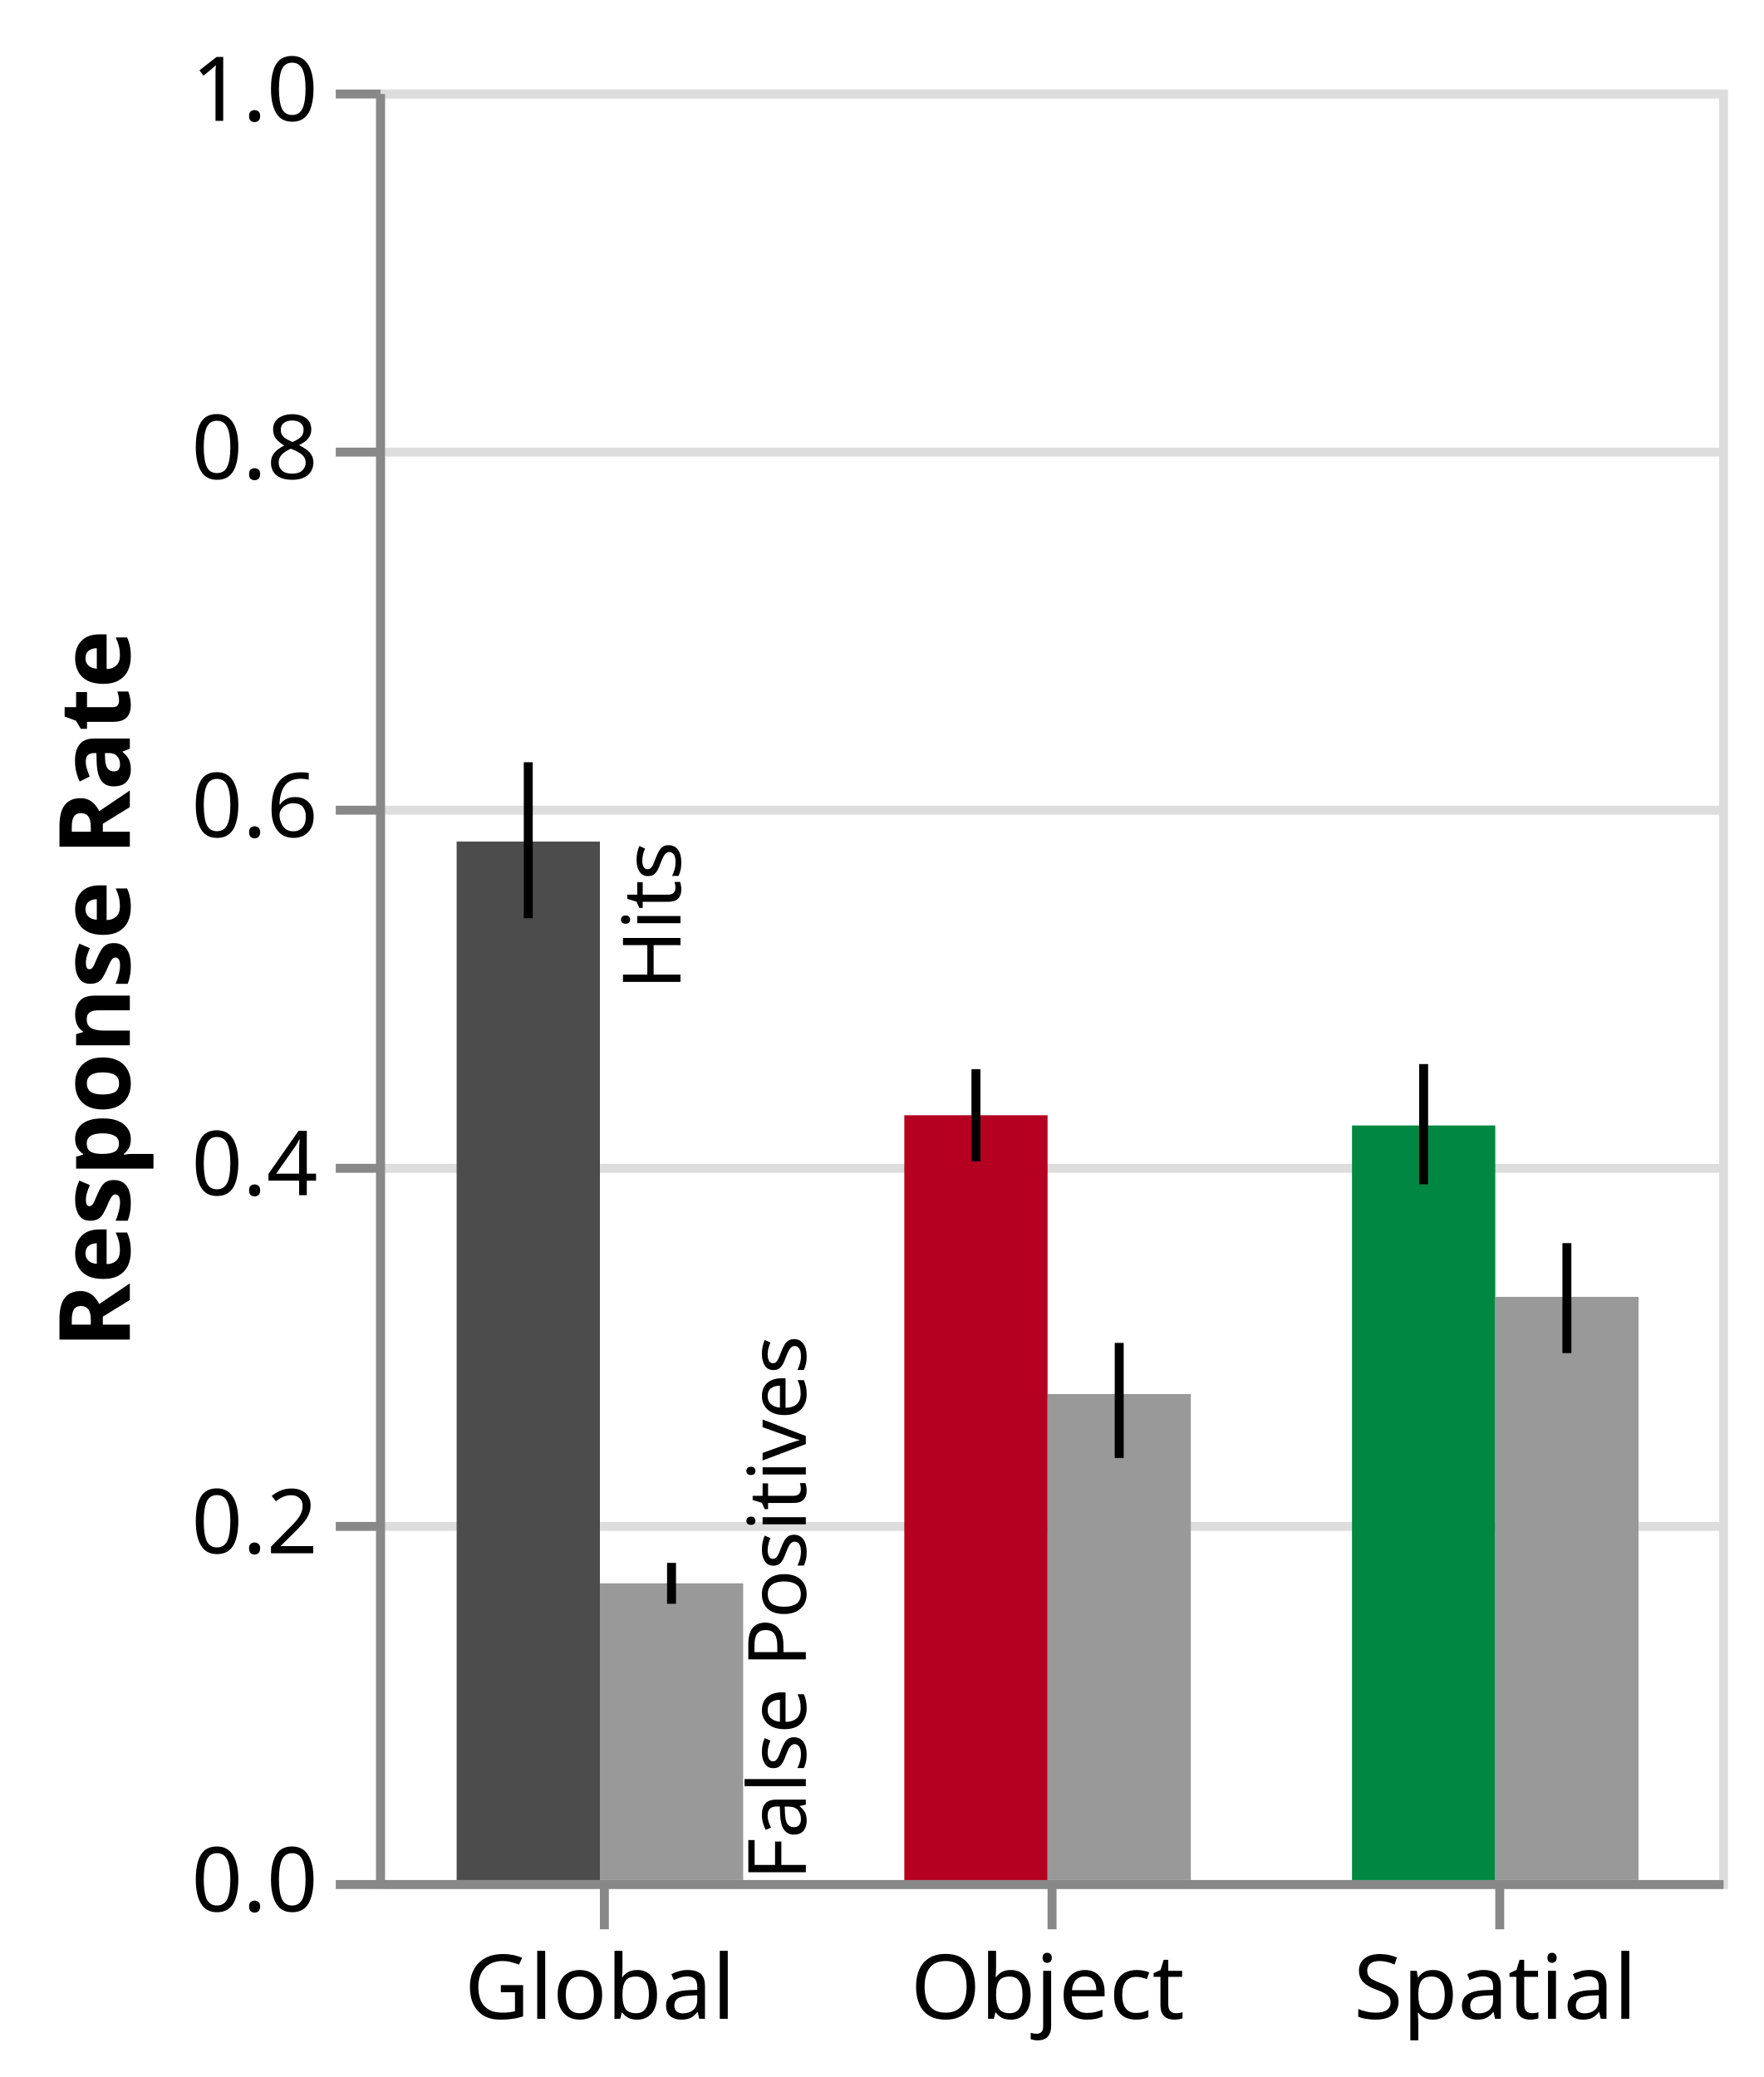
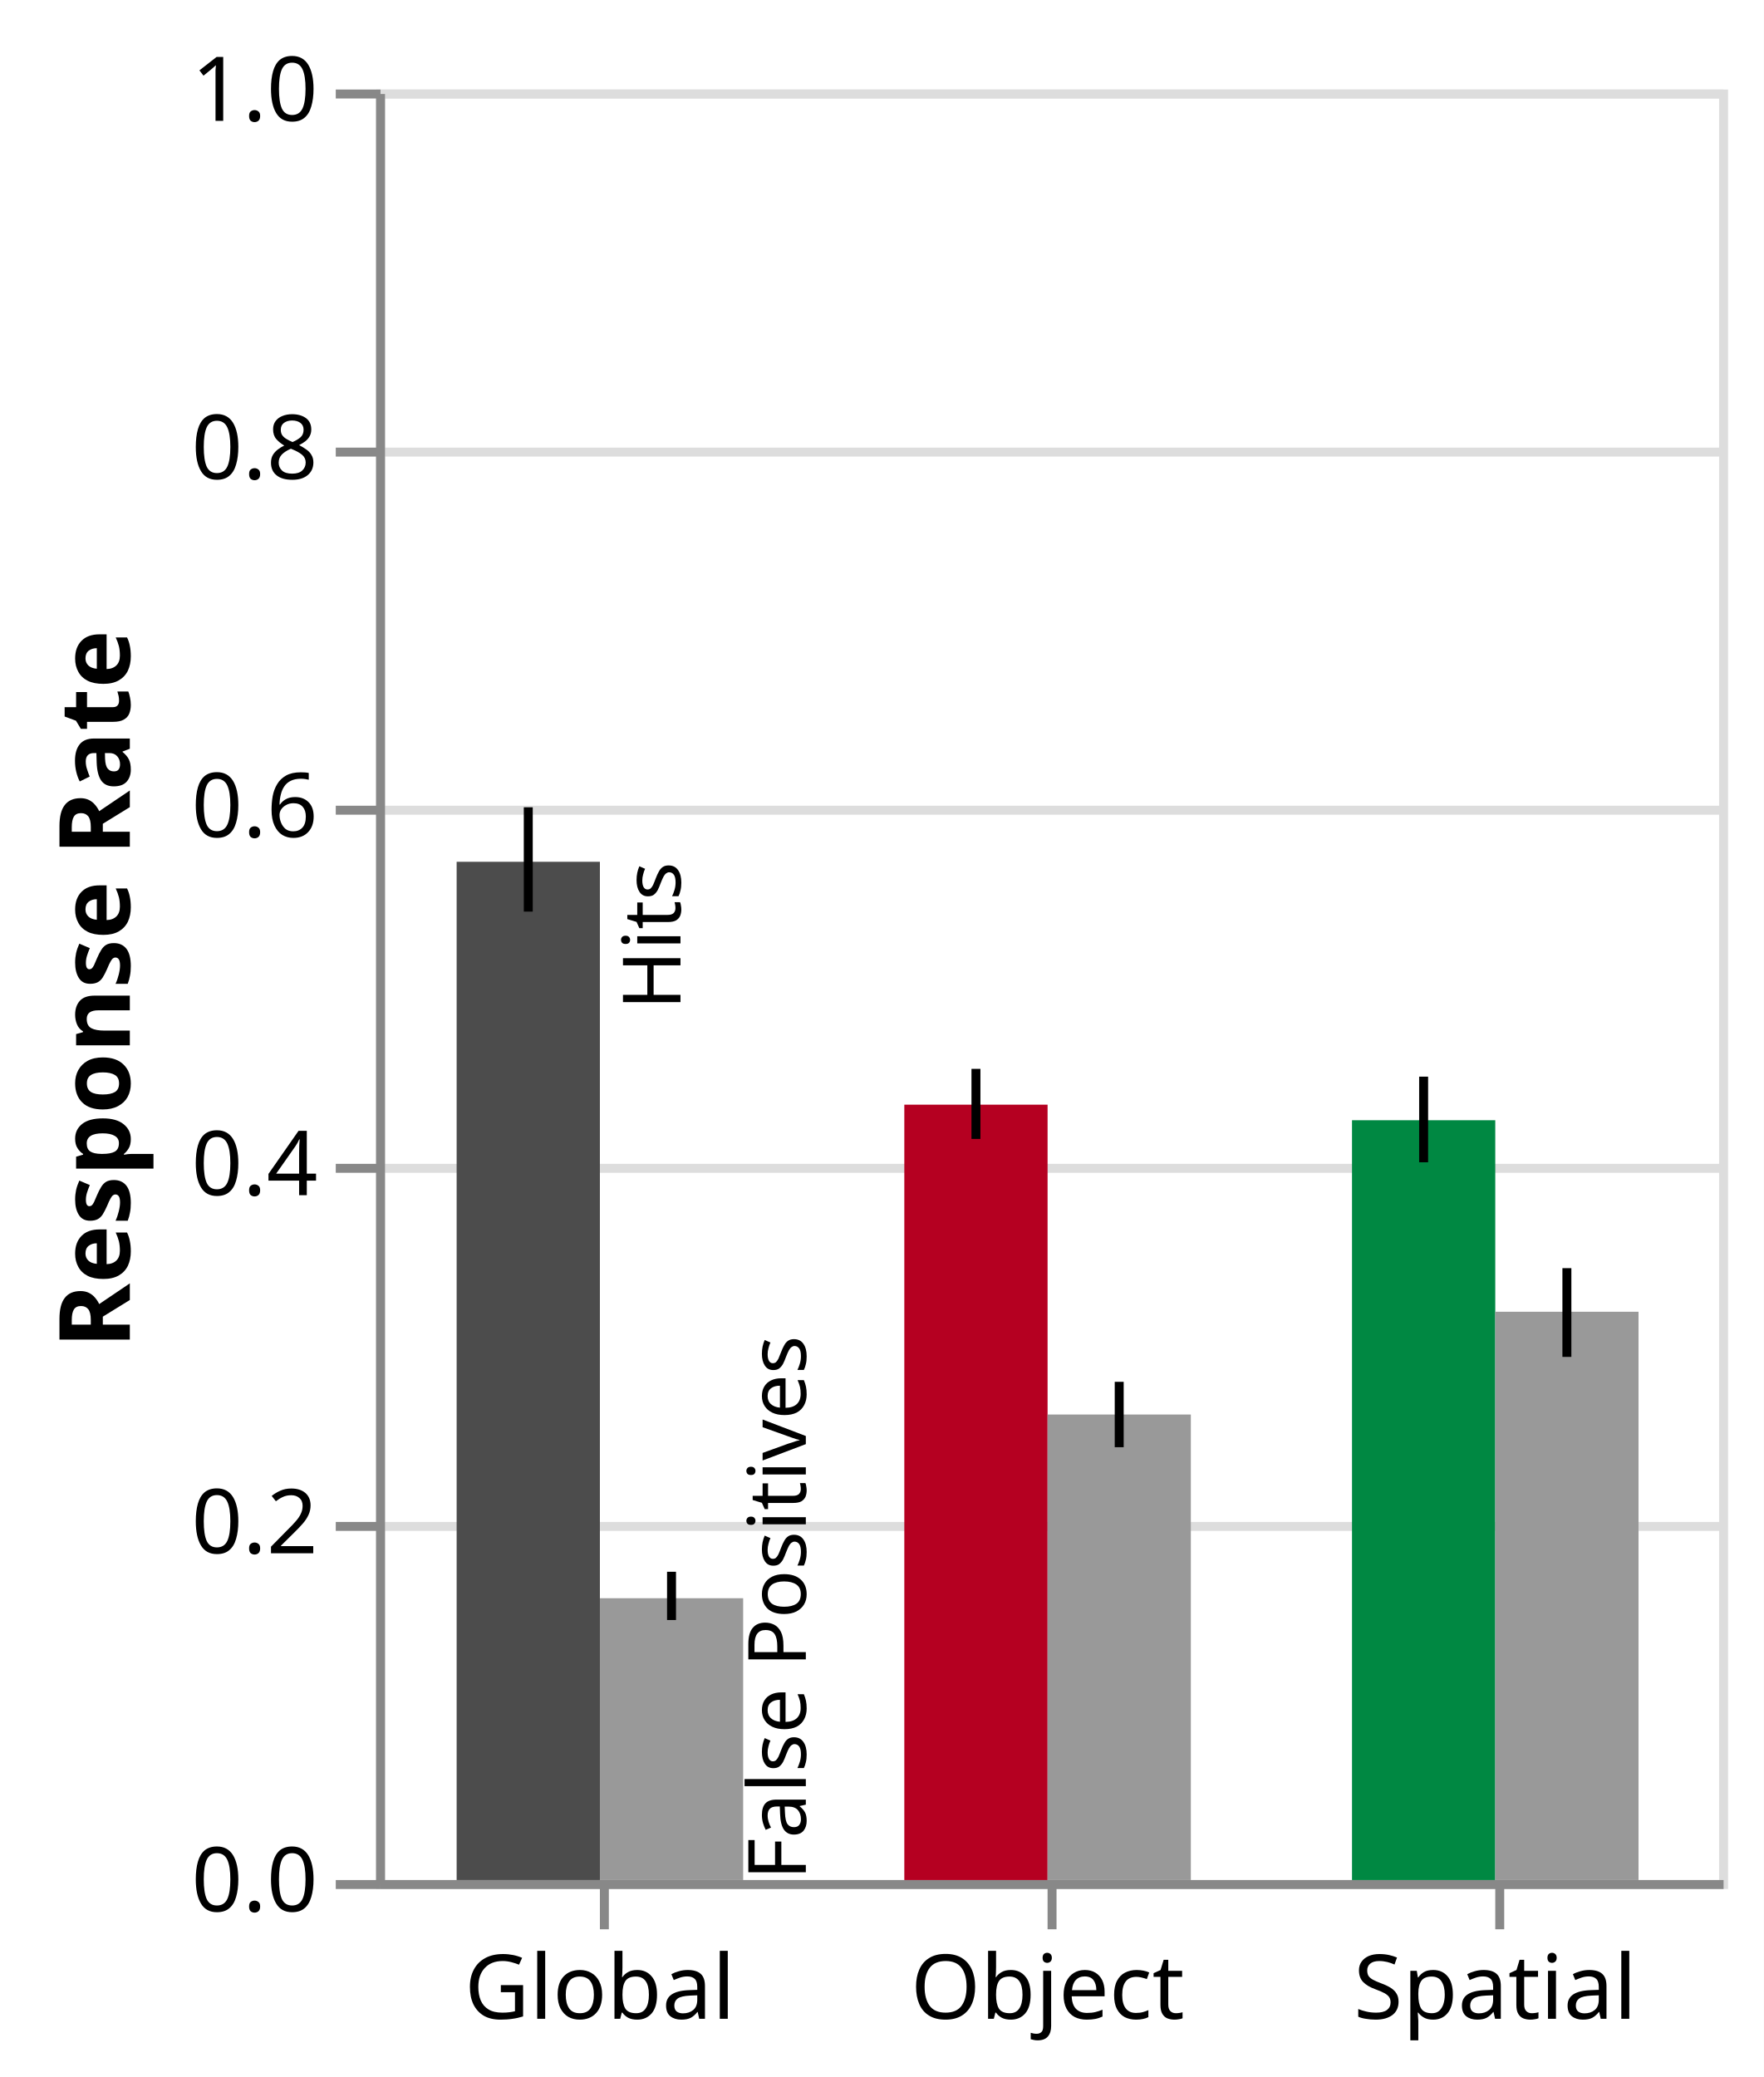
<svg xmlns="http://www.w3.org/2000/svg" class="marks" width="197" height="232" viewBox="0 0 197 232" version="1.1">
  <rect width="197" height="232" fill="white" />
  <g fill="none" stroke-miterlimit="10" transform="translate(42,10)">
    <g class="mark-group role-frame root" role="graphics-object" aria-roledescription="group mark container">
      <g transform="translate(0,0)">
        <path class="background" aria-hidden="true" d="M0.5,0.5h150v200h-150Z" stroke="#ddd" />
        <g>
          <g class="mark-group role-axis" aria-hidden="true">
            <g transform="translate(0.5,0.5)">
              <path class="background" aria-hidden="true" d="M0,0h0v0h0Z" pointer-events="none" />
              <g>
                <g class="mark-rule role-axis-grid" pointer-events="none">
                  <line transform="translate(0,200)" x2="150" y2="0" stroke="#ddd" stroke-width="1" opacity="1" />
                  <line transform="translate(0,160)" x2="150" y2="0" stroke="#ddd" stroke-width="1" opacity="1" />
                  <line transform="translate(0,120)" x2="150" y2="0" stroke="#ddd" stroke-width="1" opacity="1" />
                  <line transform="translate(0,80)" x2="150" y2="0" stroke="#ddd" stroke-width="1" opacity="1" />
                  <line transform="translate(0,40)" x2="150" y2="0" stroke="#ddd" stroke-width="1" opacity="1" />
                  <line transform="translate(0,0)" x2="150" y2="0" stroke="#ddd" stroke-width="1" opacity="1" />
                </g>
              </g>
              <path class="foreground" aria-hidden="true" d="" pointer-events="none" display="none" />
            </g>
          </g>
          <g class="mark-group role-axis" role="graphics-symbol" aria-roledescription="axis" aria-label="X-axis for a discrete scale with 3 values: global, object, spatial">
            <g transform="translate(0.5,200.5)">
              <path class="background" aria-hidden="true" d="M0,0h0v0h0Z" pointer-events="none" />
              <g>
                <g class="mark-rule role-axis-tick" pointer-events="none">
                  <line transform="translate(25,0)" x2="0" y2="5" stroke="#888" stroke-width="1" opacity="1" />
                  <line transform="translate(75,0)" x2="0" y2="5" stroke="#888" stroke-width="1" opacity="1" />
                  <line transform="translate(125,0)" x2="0" y2="5" stroke="#888" stroke-width="1" opacity="1" />
                </g>
                <g class="mark-text role-axis-label" pointer-events="none">
                  <text text-anchor="middle" transform="translate(24.5,15)" font-family="sans-serif" font-size="10px" fill="#000" opacity="1">Global</text>
                  <text text-anchor="middle" transform="translate(74.5,15)" font-family="sans-serif" font-size="10px" fill="#000" opacity="1">Object</text>
                  <text text-anchor="middle" transform="translate(124.5,15)" font-family="sans-serif" font-size="10px" fill="#000" opacity="1">Spatial</text>
                </g>
                <g class="mark-rule role-axis-domain" pointer-events="none">
                  <line transform="translate(0,0)" x2="150" y2="0" stroke="#888" stroke-width="1" opacity="1" />
                </g>
              </g>
              <path class="foreground" aria-hidden="true" d="" pointer-events="none" display="none" />
            </g>
          </g>
          <g class="mark-group role-axis" role="graphics-symbol" aria-roledescription="axis" aria-label="Y-axis titled 'Response Rate' for a linear scale with values from 0.0 to 1.0">
            <g transform="translate(0.5,0.5)">
              <path class="background" aria-hidden="true" d="M0,0h0v0h0Z" pointer-events="none" />
              <g>
                <g class="mark-rule role-axis-tick" pointer-events="none">
                  <line transform="translate(0,200)" x2="-5" y2="0" stroke="#888" stroke-width="1" opacity="1" />
                  <line transform="translate(0,160)" x2="-5" y2="0" stroke="#888" stroke-width="1" opacity="1" />
                  <line transform="translate(0,120)" x2="-5" y2="0" stroke="#888" stroke-width="1" opacity="1" />
                  <line transform="translate(0,80)" x2="-5" y2="0" stroke="#888" stroke-width="1" opacity="1" />
                  <line transform="translate(0,40)" x2="-5" y2="0" stroke="#888" stroke-width="1" opacity="1" />
                  <line transform="translate(0,0)" x2="-5" y2="0" stroke="#888" stroke-width="1" opacity="1" />
                </g>
                <g class="mark-text role-axis-label" pointer-events="none">
                  <text text-anchor="end" transform="translate(-7,203)" font-family="sans-serif" font-size="10px" fill="#000" opacity="1">0.0</text>
                  <text text-anchor="end" transform="translate(-7,163)" font-family="sans-serif" font-size="10px" fill="#000" opacity="1">0.2</text>
                  <text text-anchor="end" transform="translate(-7,123)" font-family="sans-serif" font-size="10px" fill="#000" opacity="1">0.4</text>
                  <text text-anchor="end" transform="translate(-7,83)" font-family="sans-serif" font-size="10px" fill="#000" opacity="1">0.6</text>
                  <text text-anchor="end" transform="translate(-7,43)" font-family="sans-serif" font-size="10px" fill="#000" opacity="1">0.8</text>
                  <text text-anchor="end" transform="translate(-7,3)" font-family="sans-serif" font-size="10px" fill="#000" opacity="1">1.0</text>
                </g>
                <g class="mark-rule role-axis-domain" pointer-events="none">
                  <line transform="translate(0,200)" x2="0" y2="-200" stroke="#888" stroke-width="1" opacity="1" />
                </g>
                <g class="mark-text role-axis-title" pointer-events="none">
                  <text text-anchor="middle" transform="translate(-26,100) rotate(-90) translate(0,-2)" font-family="sans-serif" font-size="11px" font-weight="bold" fill="#000" opacity="1">Response Rate</text>
                </g>
              </g>
              <path class="foreground" aria-hidden="true" d="" pointer-events="none" display="none" />
            </g>
          </g>
          <g class="mark-rect role-mark layer_0_marks" role="graphics-object" aria-roledescription="rect mark container">
-             <path aria-label=": global; Response Rate: 0.58; condition: global" role="graphics-symbol" aria-roledescription="bar" d="M9,84h16v116h-16Z" fill="#4C4C4C" />
-             <path aria-label=": object; Response Rate: 0.427142857143; condition: object" role="graphics-symbol" aria-roledescription="bar" d="M59,114.571h16v85.429h-16Z" fill="#B50021" />
-             <path aria-label=": spatial; Response Rate: 0.421428571429; condition: spatial" role="graphics-symbol" aria-roledescription="bar" d="M109,115.714h16v84.286h-16Z" fill="#008842" />
+             <path aria-label=": global; Response Rate: 0.568695652174; condition: global" role="graphics-symbol" aria-roledescription="bar" d="M9,86.261h16v113.739h-16Z" fill="#4C4C4C" />
+             <path aria-label=": object; Response Rate: 0.433043478261; condition: object" role="graphics-symbol" aria-roledescription="bar" d="M59,113.391h16v86.609h-16Z" fill="#B50021" />
+             <path aria-label=": spatial; Response Rate: 0.424347826087; condition: spatial" role="graphics-symbol" aria-roledescription="bar" d="M109,115.13h16v84.87h-16Z" fill="#008842" />
          </g>
          <g class="mark-rect role-mark layer_1_marks" role="graphics-object" aria-roledescription="rect mark container">
-             <path aria-label=": global; Mean of prop: 0.165714285714" role="graphics-symbol" aria-roledescription="bar" d="M25,166.857h16v33.143h-16Z" fill="#999999" />
-             <path aria-label=": object; Mean of prop: 0.271428571429" role="graphics-symbol" aria-roledescription="bar" d="M75,145.714h16v54.286h-16Z" fill="#999999" />
-             <path aria-label=": spatial; Mean of prop: 0.325714285714" role="graphics-symbol" aria-roledescription="bar" d="M125,134.857h16v65.143h-16Z" fill="#999999" />
+             <path aria-label=": global; Mean of prop: 0.157391304348" role="graphics-symbol" aria-roledescription="bar" d="M25,168.522h16v31.478h-16Z" fill="#999999" />
+             <path aria-label=": object; Mean of prop: 0.26" role="graphics-symbol" aria-roledescription="bar" d="M75,148h16v52h-16Z" fill="#999999" />
+             <path aria-label=": spatial; Mean of prop: 0.317391304348" role="graphics-symbol" aria-roledescription="bar" d="M125,136.522h16v63.478h-16Z" fill="#999999" />
          </g>
          <g class="mark-rule role-mark layer_2_marks" role="graphics-object" aria-roledescription="rule mark container">
-             <line aria-label=": 0.537142857143; upper: 0.624285714286" role="graphics-symbol" aria-roledescription="rule mark" transform="translate(17,92.57143)" x2="0" y2="-17.429" stroke="black" />
-             <line aria-label=": 0.401428571429; upper: 0.452857142857" role="graphics-symbol" aria-roledescription="rule mark" transform="translate(67,119.7143)" x2="0" y2="-10.286" stroke="black" />
-             <line aria-label=": 0.388571428571; upper: 0.455714285714" role="graphics-symbol" aria-roledescription="rule mark" transform="translate(117,122.2857)" x2="0" y2="-13.429" stroke="black" />
+             <line aria-label=": 0.540869565217; upper: 0.599130434783" role="graphics-symbol" aria-roledescription="rule mark" transform="translate(17,91.82609)" x2="0" y2="-11.652" stroke="black" />
+             <line aria-label=": 0.413913043478; upper: 0.453043478261" role="graphics-symbol" aria-roledescription="rule mark" transform="translate(67,117.2174)" x2="0" y2="-7.826" stroke="black" />
+             <line aria-label=": 0.400869565217; upper: 0.448695652174" role="graphics-symbol" aria-roledescription="rule mark" transform="translate(117,119.8261)" x2="0" y2="-9.565" stroke="black" />
          </g>
          <g class="mark-rule role-mark layer_3_marks" role="graphics-object" aria-roledescription="rule mark container">
-             <line aria-label=": 0.154285714286; upper: 0.177142857143" role="graphics-symbol" aria-roledescription="rule mark" transform="translate(33,169.1429)" x2="0" y2="-4.571" stroke="black" />
-             <line aria-label=": 0.235714285714; upper: 0.3" role="graphics-symbol" aria-roledescription="rule mark" transform="translate(83,152.8571)" x2="0" y2="-12.857" stroke="black" />
-             <line aria-label=": 0.294285714286; upper: 0.355714285714" role="graphics-symbol" aria-roledescription="rule mark" transform="translate(133,141.1429)" x2="0" y2="-12.286" stroke="black" />
+             <line aria-label=": 0.145217391304; upper: 0.172173913043" role="graphics-symbol" aria-roledescription="rule mark" transform="translate(33,170.9565)" x2="0" y2="-5.391" stroke="black" />
+             <line aria-label=": 0.241739130435; upper: 0.278260869565" role="graphics-symbol" aria-roledescription="rule mark" transform="translate(83,151.6522)" x2="0" y2="-7.304" stroke="black" />
+             <line aria-label=": 0.292173913043; upper: 0.341739130435" role="graphics-symbol" aria-roledescription="rule mark" transform="translate(133,141.5652)" x2="0" y2="-9.913" stroke="black" />
          </g>
          <g class="mark-text role-mark layer_4_marks" role="graphics-object" aria-roledescription="text mark container">
-             <text aria-label=": global; Mean of prop: 0.58" role="graphics-symbol" aria-roledescription="text mark" text-anchor="end" transform="translate(25,84) rotate(-90) translate(0,9)" font-family="sans-serif" font-size="9px" fill="black">Hits</text>
+             <text aria-label=": global; Mean of prop: 0.568695652174" role="graphics-symbol" aria-roledescription="text mark" text-anchor="end" transform="translate(25,86.26087) rotate(-90) translate(0,9)" font-family="sans-serif" font-size="9px" fill="black">Hits</text>
          </g>
          <g class="mark-text role-mark layer_5_marks" role="graphics-object" aria-roledescription="text mark container">
            <text aria-label=": global" role="graphics-symbol" aria-roledescription="text mark" text-anchor="start" transform="translate(25,200) rotate(-90) translate(0,23)" font-family="sans-serif" font-size="9px" fill="black">False Positives</text>
          </g>
        </g>
        <path class="foreground" aria-hidden="true" d="" display="none" />
      </g>
    </g>
  </g>
</svg>
